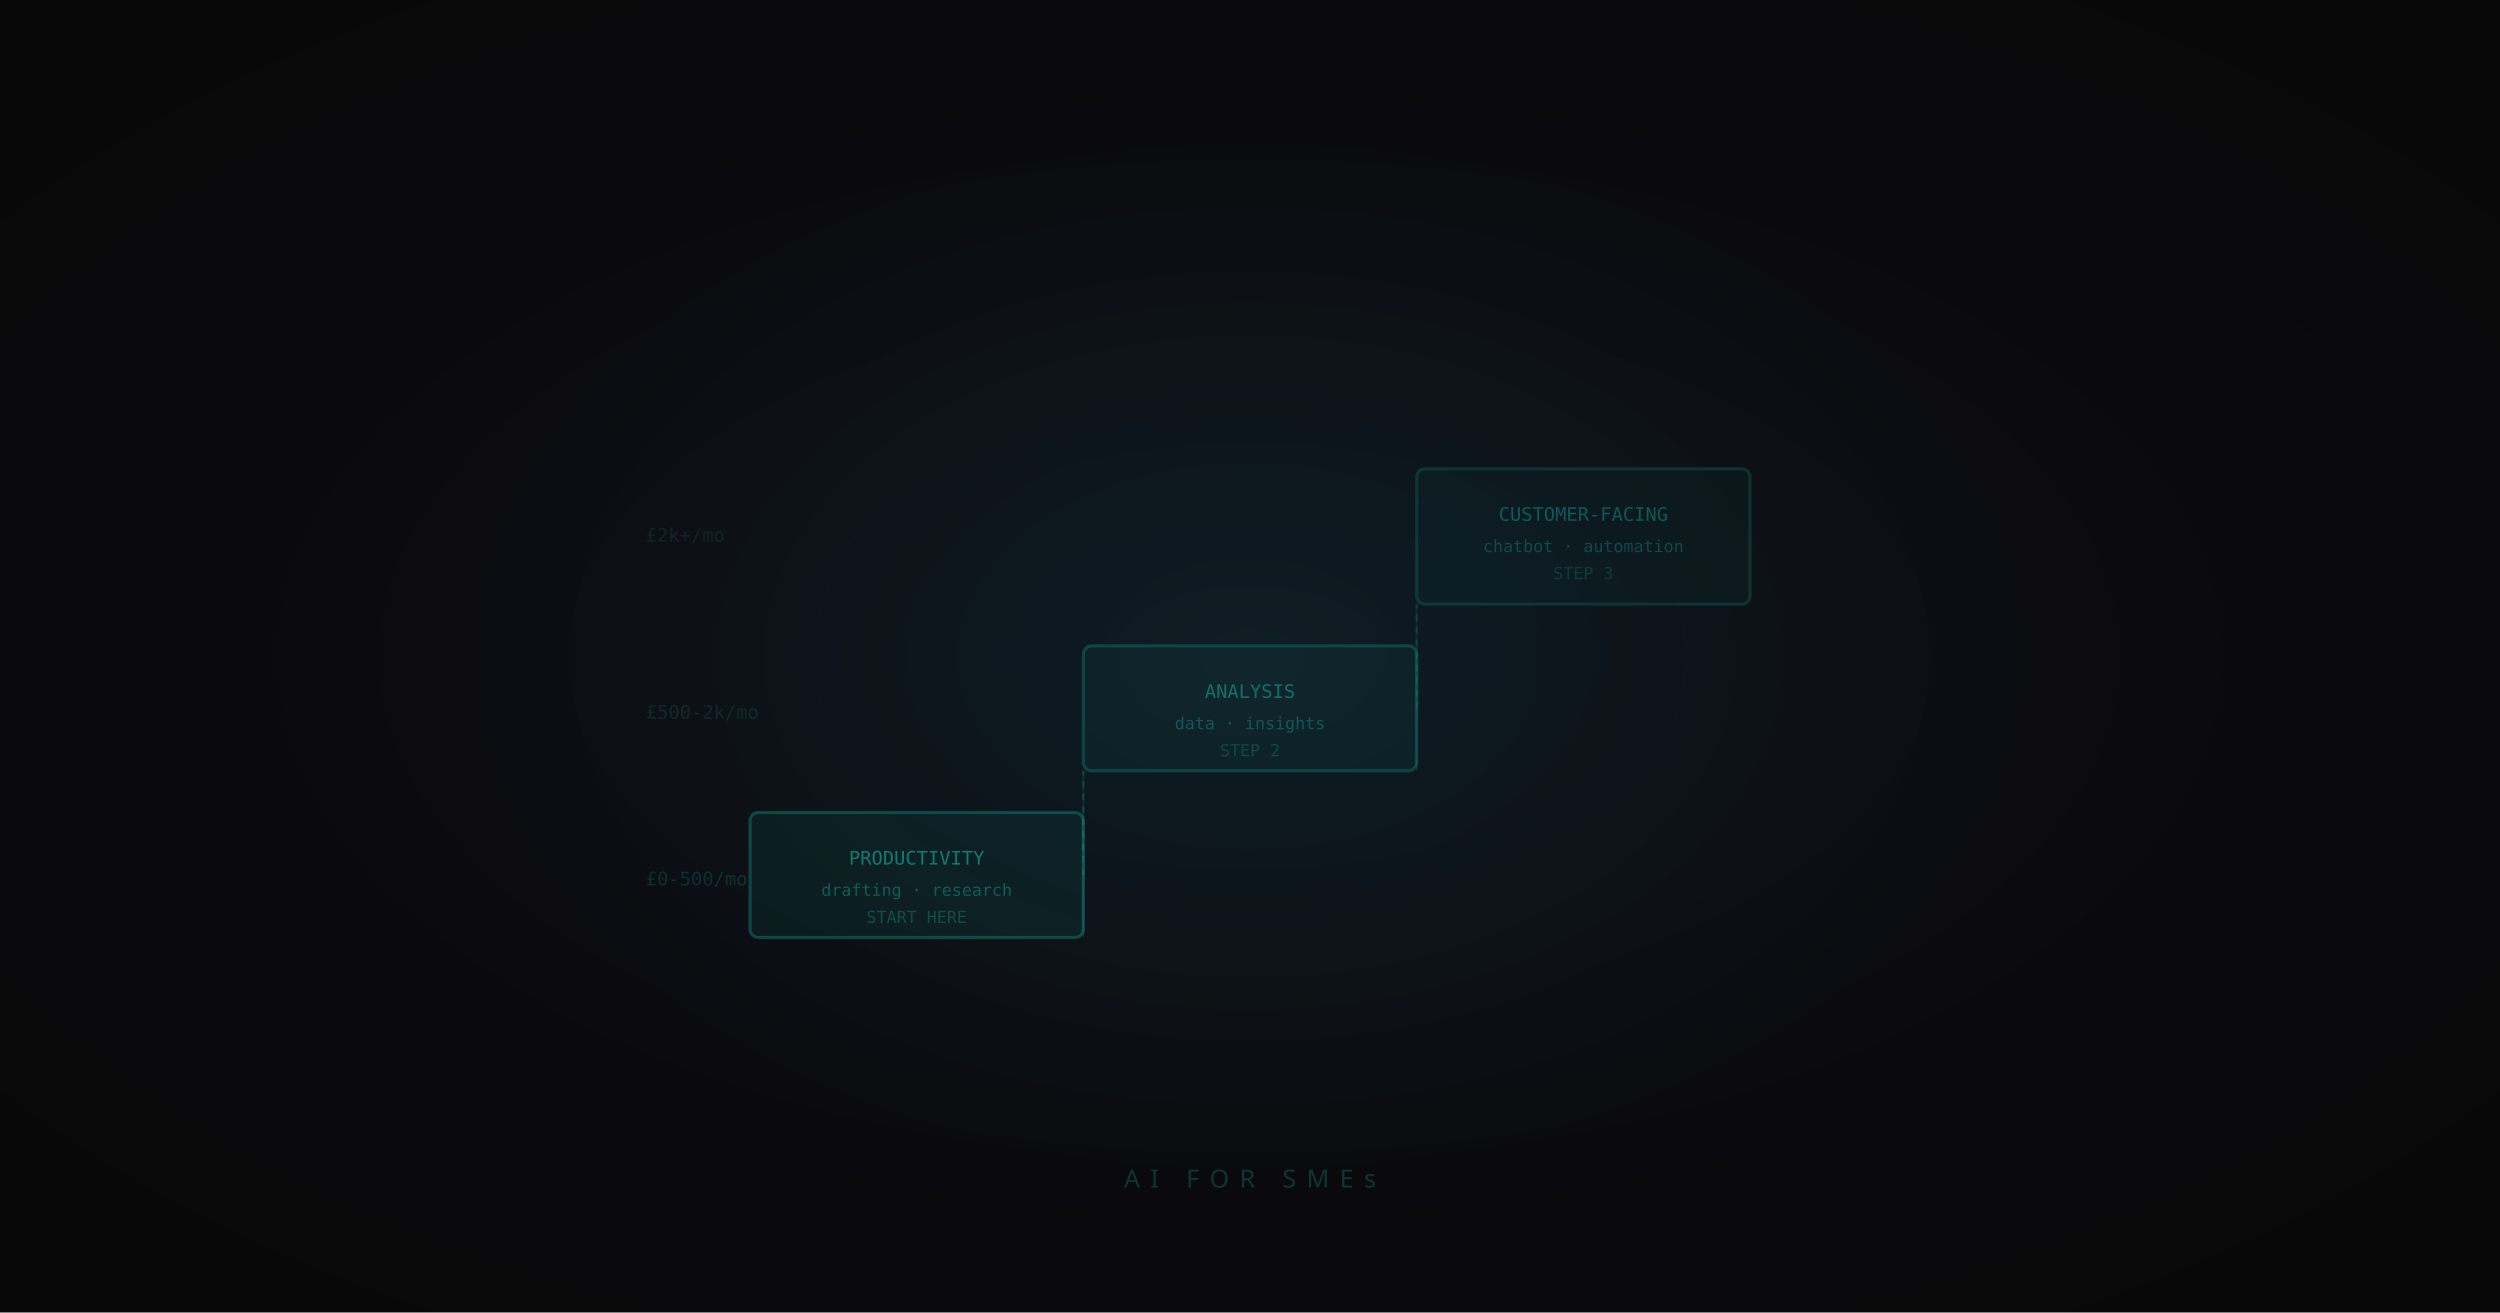
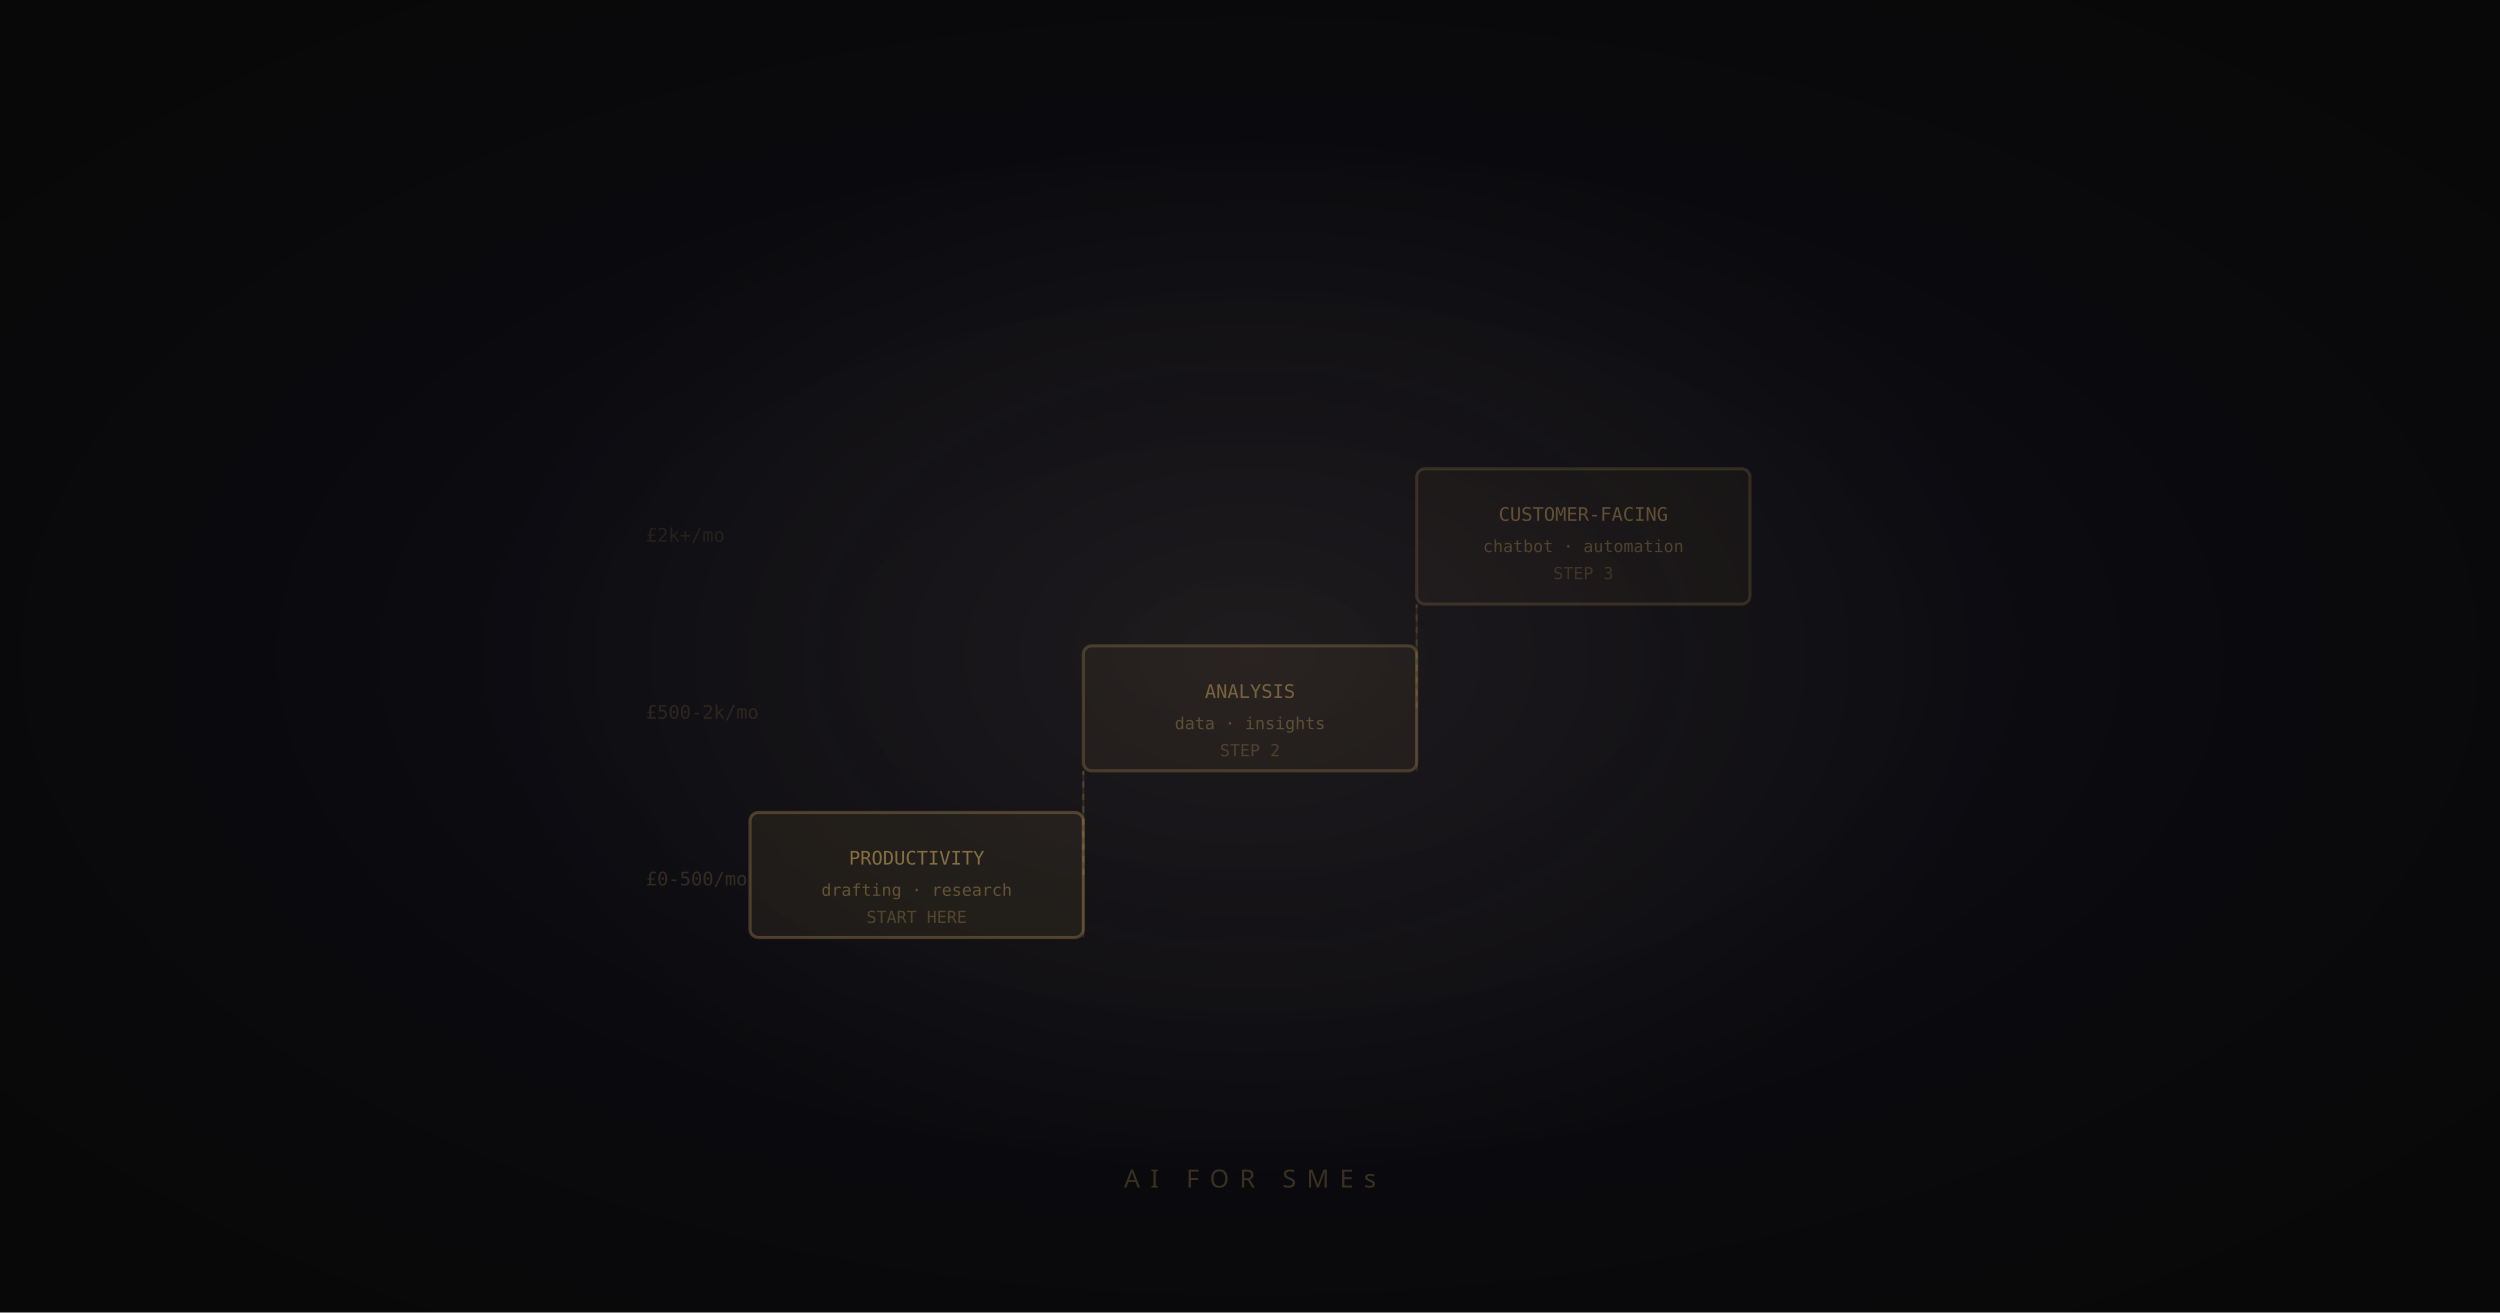
<svg xmlns="http://www.w3.org/2000/svg" viewBox="0 0 1200 630" width="1200" height="630">
  <defs>
    <radialGradient id="bg-as" cx="50%" cy="50%" r="65%">
      <stop offset="0%" stop-color="#0e0e18" />
      <stop offset="100%" stop-color="#080808" />
    </radialGradient>
    <radialGradient id="glow-as" cx="50%" cy="50%" r="50%">
-       <stop offset="0%" stop-color="#14B8A6" stop-opacity="0.09" />
-       <stop offset="100%" stop-color="#14B8A6" stop-opacity="0" />
+       <stop offset="0%" stop-color="#C8A45C" stop-opacity="0.09" />
+       <stop offset="100%" stop-color="#C8A45C" stop-opacity="0" />
    </radialGradient>
  </defs>
  <rect width="1200" height="630" fill="url(#bg-as)" />
  <ellipse cx="600" cy="315" rx="380" ry="255" fill="url(#glow-as)" />
-   <rect x="360" y="390" width="160" height="60" rx="4" fill="#14B8A6" fill-opacity="0.08" stroke="#14B8A6" stroke-opacity="0.3" stroke-width="1.5" />
-   <text x="440" y="415" text-anchor="middle" font-family="monospace" font-size="9" fill="#14B8A6" fill-opacity="0.6">PRODUCTIVITY</text>
-   <text x="440" y="430" text-anchor="middle" font-family="monospace" font-size="8" fill="#14B8A6" fill-opacity="0.4">drafting · research</text>
-   <text x="440" y="443" text-anchor="middle" font-family="monospace" font-size="8" fill="#14B8A6" fill-opacity="0.3">START HERE</text>
-   <rect x="520" y="310" width="160" height="60" rx="4" fill="#14B8A6" fill-opacity="0.06" stroke="#14B8A6" stroke-opacity="0.25" stroke-width="1.5" />
-   <text x="600" y="335" text-anchor="middle" font-family="monospace" font-size="9" fill="#14B8A6" fill-opacity="0.5">ANALYSIS</text>
-   <text x="600" y="350" text-anchor="middle" font-family="monospace" font-size="8" fill="#14B8A6" fill-opacity="0.35">data · insights</text>
-   <text x="600" y="363" text-anchor="middle" font-family="monospace" font-size="8" fill="#14B8A6" fill-opacity="0.25">STEP 2</text>
-   <rect x="680" y="225" width="160" height="65" rx="4" fill="#14B8A6" fill-opacity="0.04" stroke="#14B8A6" stroke-opacity="0.18" stroke-width="1.5" />
-   <text x="760" y="250" text-anchor="middle" font-family="monospace" font-size="9" fill="#14B8A6" fill-opacity="0.4">CUSTOMER-FACING</text>
-   <text x="760" y="265" text-anchor="middle" font-family="monospace" font-size="8" fill="#14B8A6" fill-opacity="0.3">chatbot · automation</text>
-   <text x="760" y="278" text-anchor="middle" font-family="monospace" font-size="8" fill="#14B8A6" fill-opacity="0.2">STEP 3</text>
-   <path d="M 520 420 L 520 370 L 520 370" fill="none" stroke="#14B8A6" stroke-opacity="0.2" stroke-width="1" stroke-dasharray="3,3" />
-   <path d="M 680 340 L 680 290 L 680 290" fill="none" stroke="#14B8A6" stroke-opacity="0.15" stroke-width="1" stroke-dasharray="3,3" />
-   <line x1="520" y1="370" x2="520" y2="450" stroke="#14B8A6" stroke-opacity="0.15" stroke-width="1" />
-   <line x1="680" y1="290" x2="680" y2="370" stroke="#14B8A6" stroke-opacity="0.12" stroke-width="1" />
-   <text x="310" y="425" font-family="monospace" font-size="9" fill="#14B8A6" fill-opacity="0.2">£0-500/mo</text>
-   <text x="310" y="345" font-family="monospace" font-size="9" fill="#14B8A6" fill-opacity="0.15">£500-2k/mo</text>
-   <text x="310" y="260" font-family="monospace" font-size="9" fill="#14B8A6" fill-opacity="0.12">£2k+/mo</text>
-   <text x="600" y="570" text-anchor="middle" font-family="'Space Grotesk', sans-serif" font-size="12" fill="#14B8A6" fill-opacity="0.25" letter-spacing="5">AI FOR SMEs</text>
+   <rect x="360" y="390" width="160" height="60" rx="4" fill="#C8A45C" fill-opacity="0.08" stroke="#C8A45C" stroke-opacity="0.3" stroke-width="1.5" />
+   <text x="440" y="415" text-anchor="middle" font-family="monospace" font-size="9" fill="#C8A45C" fill-opacity="0.6">PRODUCTIVITY</text>
+   <text x="440" y="430" text-anchor="middle" font-family="monospace" font-size="8" fill="#C8A45C" fill-opacity="0.4">drafting · research</text>
+   <text x="440" y="443" text-anchor="middle" font-family="monospace" font-size="8" fill="#C8A45C" fill-opacity="0.3">START HERE</text>
+   <rect x="520" y="310" width="160" height="60" rx="4" fill="#C8A45C" fill-opacity="0.06" stroke="#C8A45C" stroke-opacity="0.25" stroke-width="1.5" />
+   <text x="600" y="335" text-anchor="middle" font-family="monospace" font-size="9" fill="#C8A45C" fill-opacity="0.5">ANALYSIS</text>
+   <text x="600" y="350" text-anchor="middle" font-family="monospace" font-size="8" fill="#C8A45C" fill-opacity="0.35">data · insights</text>
+   <text x="600" y="363" text-anchor="middle" font-family="monospace" font-size="8" fill="#C8A45C" fill-opacity="0.25">STEP 2</text>
+   <rect x="680" y="225" width="160" height="65" rx="4" fill="#C8A45C" fill-opacity="0.04" stroke="#C8A45C" stroke-opacity="0.18" stroke-width="1.5" />
+   <text x="760" y="250" text-anchor="middle" font-family="monospace" font-size="9" fill="#C8A45C" fill-opacity="0.4">CUSTOMER-FACING</text>
+   <text x="760" y="265" text-anchor="middle" font-family="monospace" font-size="8" fill="#C8A45C" fill-opacity="0.3">chatbot · automation</text>
+   <text x="760" y="278" text-anchor="middle" font-family="monospace" font-size="8" fill="#C8A45C" fill-opacity="0.2">STEP 3</text>
+   <path d="M 520 420 L 520 370 L 520 370" fill="none" stroke="#C8A45C" stroke-opacity="0.2" stroke-width="1" stroke-dasharray="3,3" />
+   <path d="M 680 340 L 680 290 L 680 290" fill="none" stroke="#C8A45C" stroke-opacity="0.15" stroke-width="1" stroke-dasharray="3,3" />
+   <line x1="520" y1="370" x2="520" y2="450" stroke="#C8A45C" stroke-opacity="0.15" stroke-width="1" />
+   <line x1="680" y1="290" x2="680" y2="370" stroke="#C8A45C" stroke-opacity="0.12" stroke-width="1" />
+   <text x="310" y="425" font-family="monospace" font-size="9" fill="#C8A45C" fill-opacity="0.2">£0-500/mo</text>
+   <text x="310" y="345" font-family="monospace" font-size="9" fill="#C8A45C" fill-opacity="0.15">£500-2k/mo</text>
+   <text x="310" y="260" font-family="monospace" font-size="9" fill="#C8A45C" fill-opacity="0.12">£2k+/mo</text>
+   <text x="600" y="570" text-anchor="middle" font-family="'Space Grotesk', sans-serif" font-size="12" fill="#C8A45C" fill-opacity="0.25" letter-spacing="5">AI FOR SMEs</text>
</svg>
